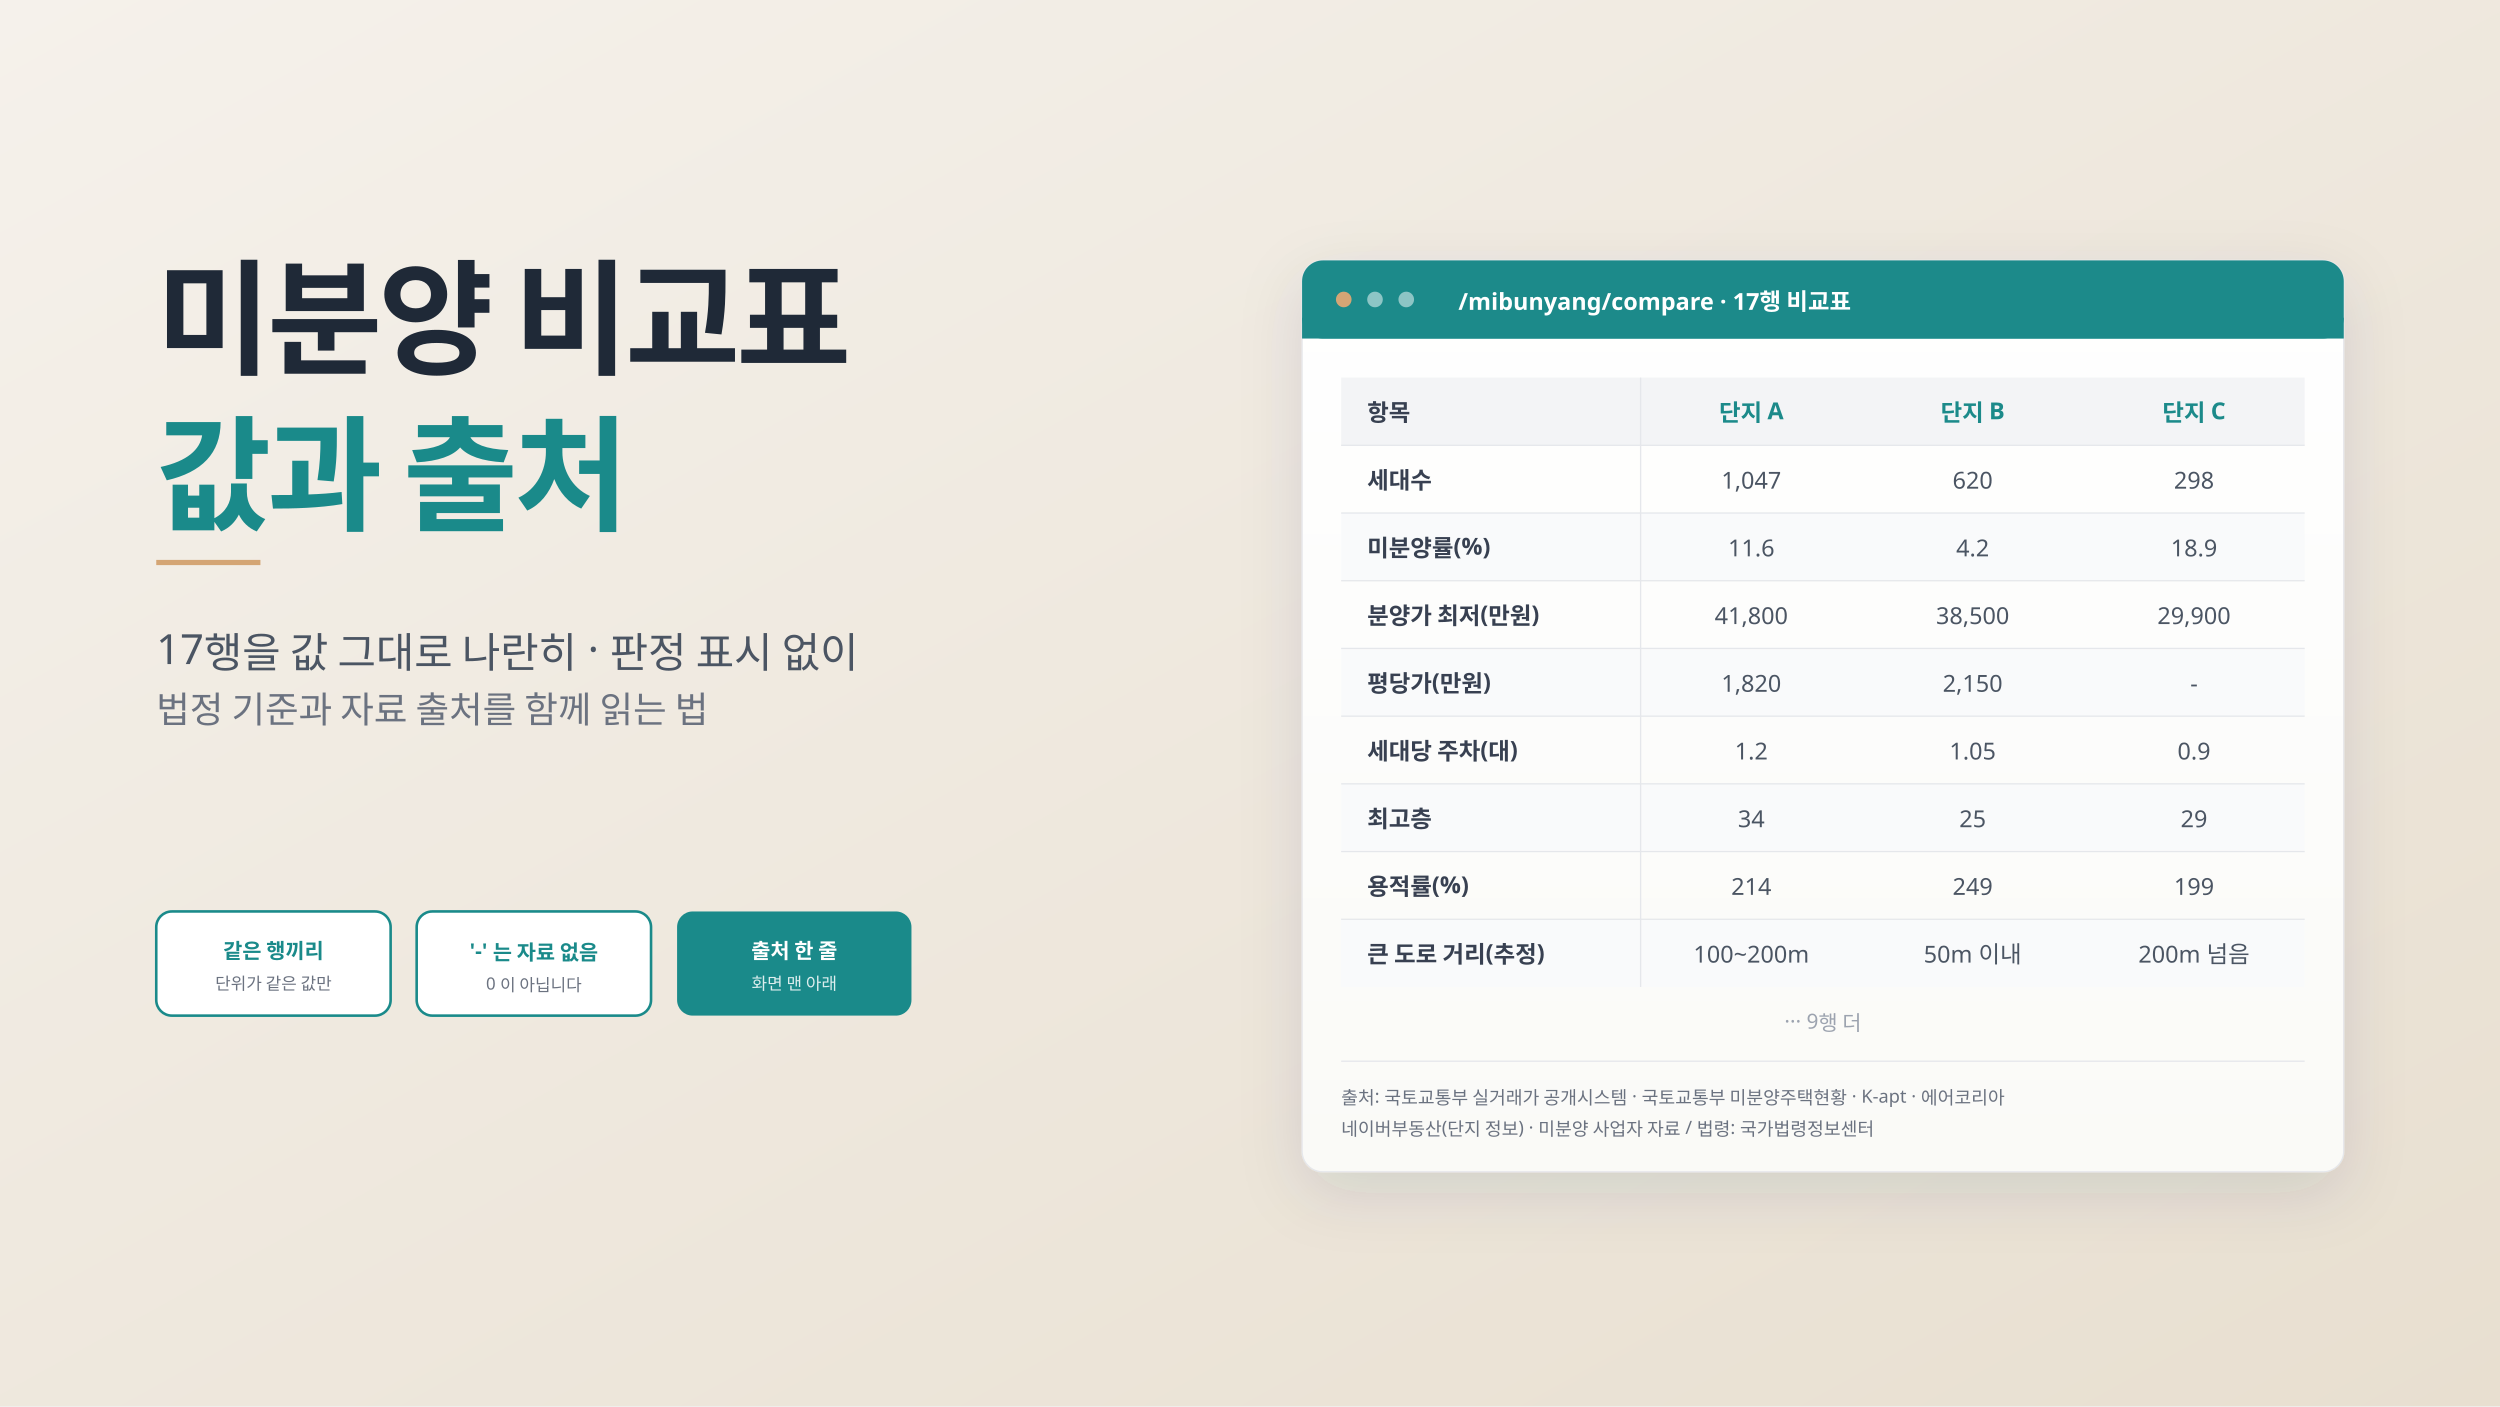
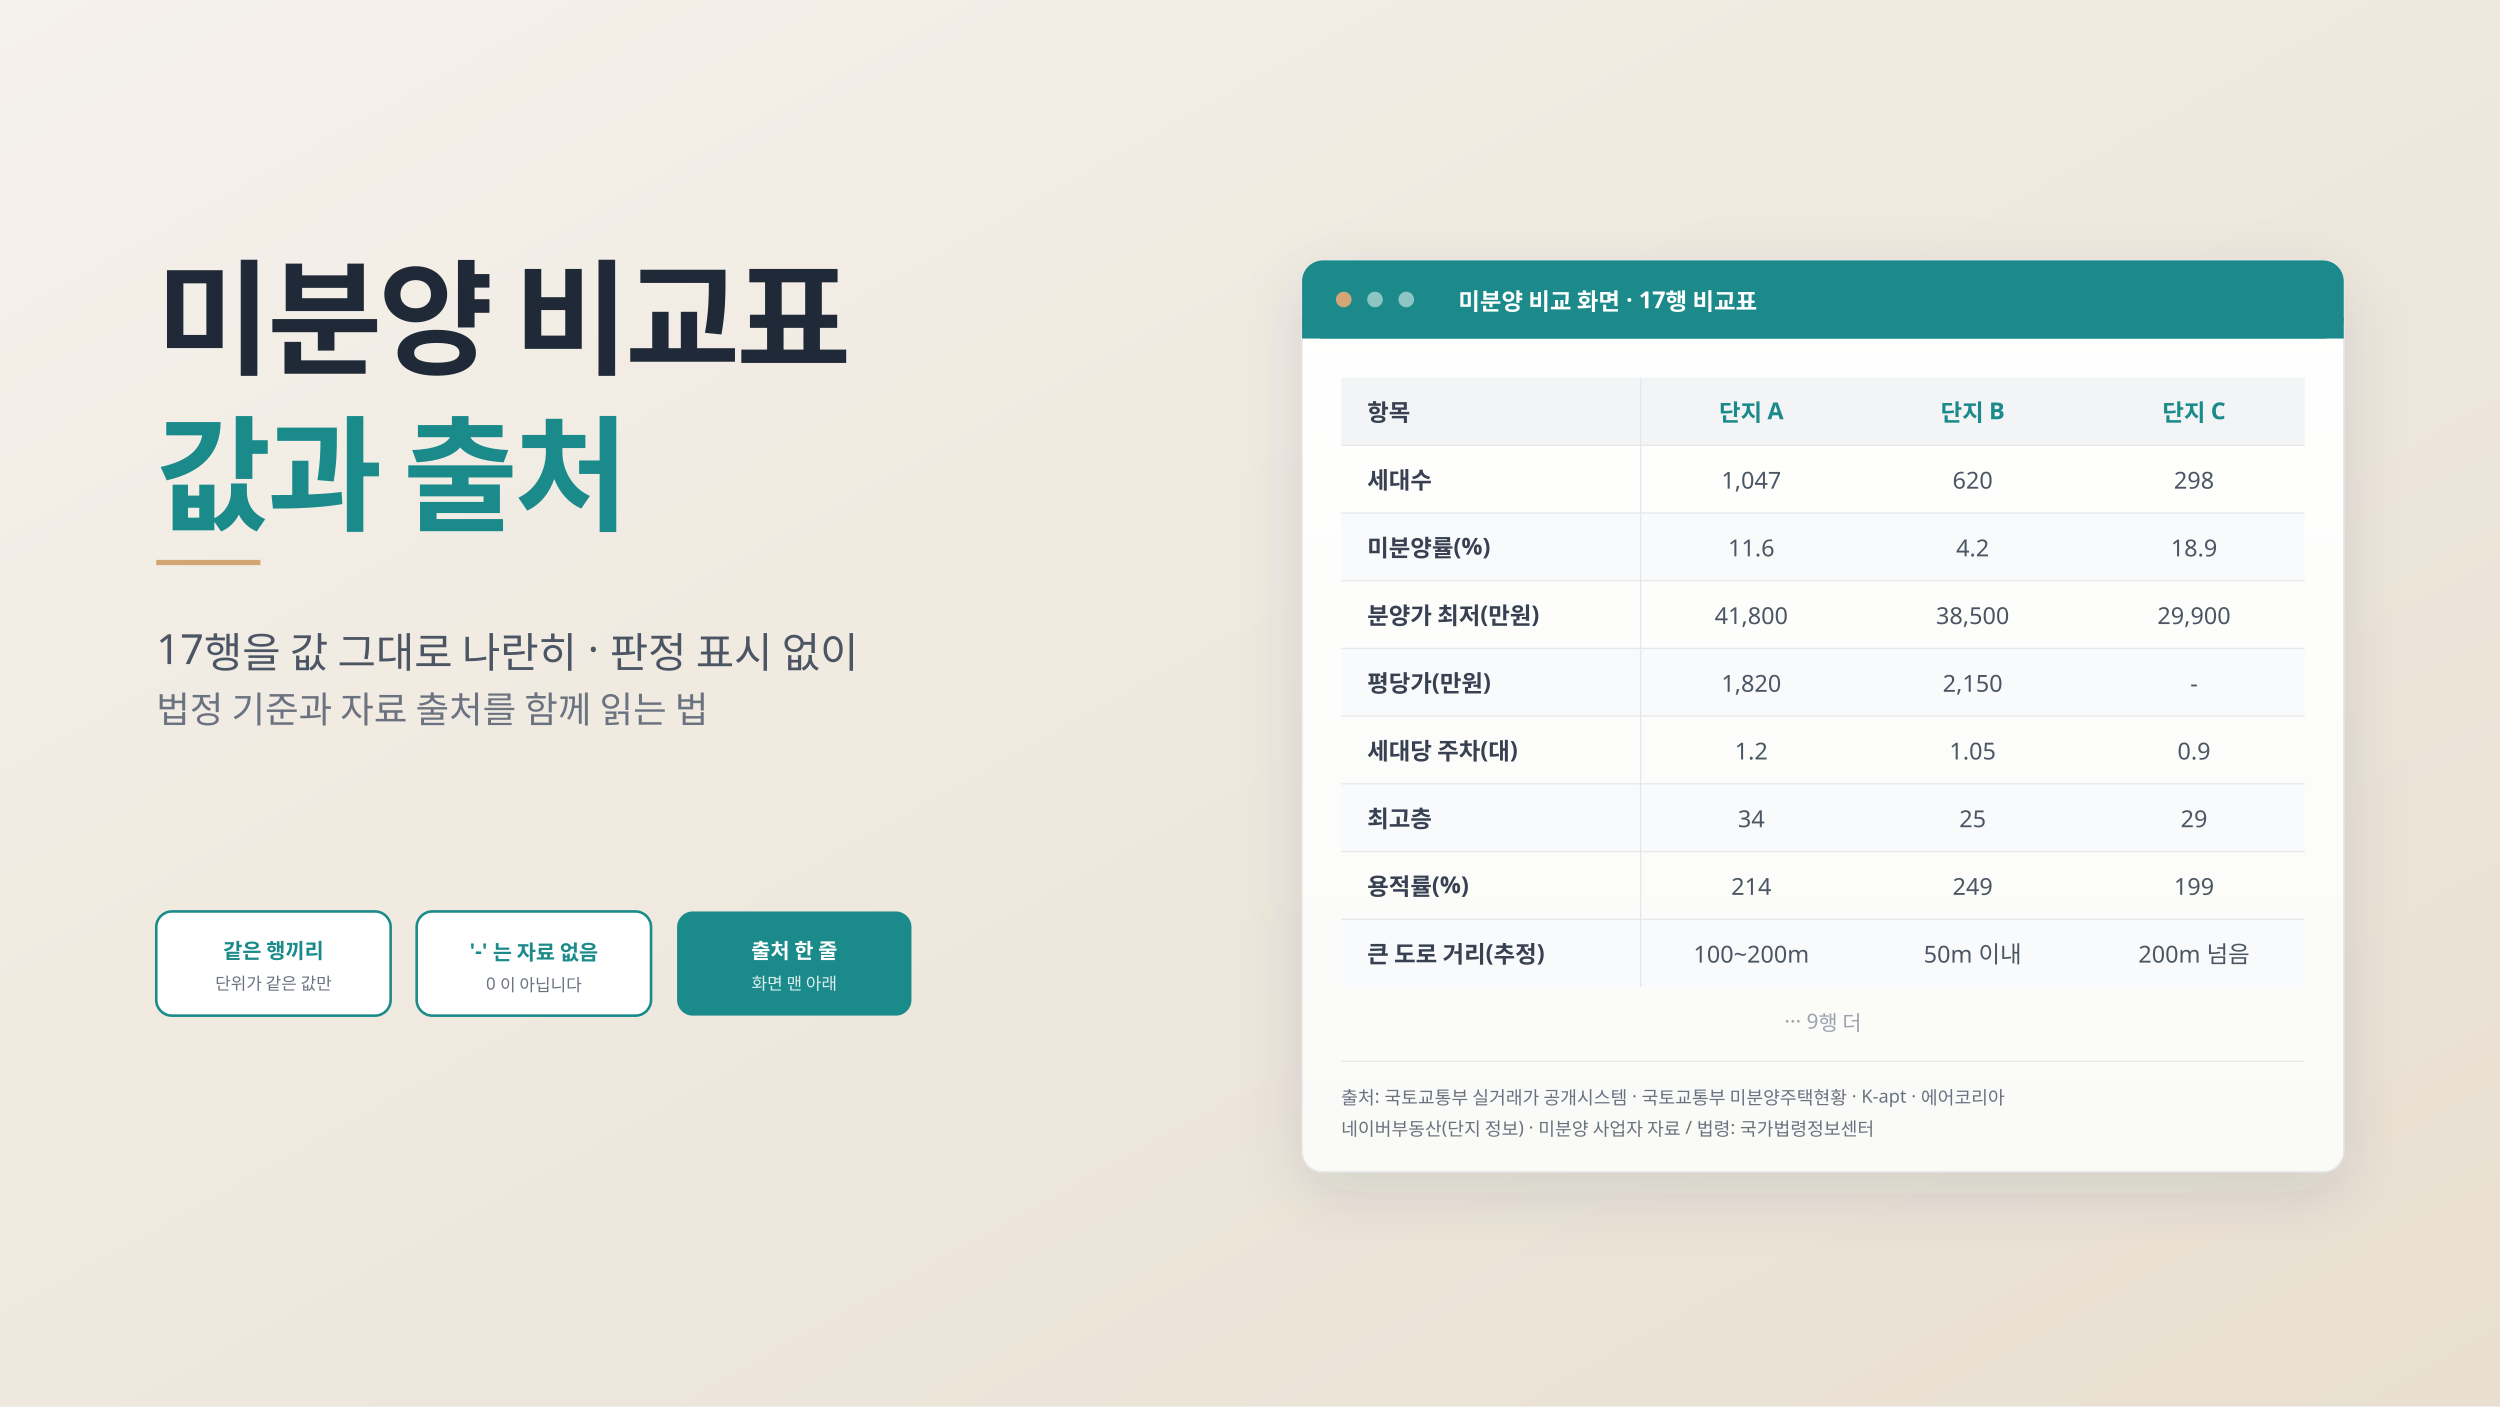
<svg xmlns="http://www.w3.org/2000/svg" viewBox="0 0 1920 1080" width="1920" height="1080" role="img" aria-label="미분양 비교표 읽는 법 — 단지 세 곳의 값을 행마다 나란히 놓고 맨 아래에 자료 출처 한 줄을 붙인 비교표">
  <defs>
    <linearGradient id="bg" x1="0" y1="0" x2="1" y2="1">
      <stop offset="0%" stop-color="#F5F1EB" />
      <stop offset="100%" stop-color="#E8DFD0" />
    </linearGradient>
    <linearGradient id="card" x1="0" y1="0" x2="0" y2="1">
      <stop offset="0%" stop-color="#FFFFFF" />
      <stop offset="100%" stop-color="#FAFAF7" />
    </linearGradient>
    <filter id="shadow" x="-20%" y="-20%" width="140%" height="140%">
      <feDropShadow dx="0" dy="16" stdDeviation="24" flood-color="#1E3A5F" flood-opacity="0.11" />
    </filter>
  </defs>
  <rect width="1920" height="1080" fill="url(#bg)" />
  <text x="120" y="280" font-family="'Noto Serif KR', serif" font-size="96" font-weight="700" fill="#1F2937" letter-spacing="-3">미분양 비교표</text>
  <text x="120" y="400" font-family="'Noto Serif KR', serif" font-size="96" font-weight="700" fill="#1A8A8A" letter-spacing="-3">값과 출처</text>
  <rect x="120" y="430" width="80" height="4" fill="#D4A574" />
  <text x="120" y="510" font-family="'Pretendard', sans-serif" font-size="32" font-weight="400" fill="#4B5563">17행을 값 그대로 나란히 · 판정 표시 없이</text>
  <text x="120" y="555" font-family="'Pretendard', sans-serif" font-size="28" font-weight="300" fill="#6B7280">법정 기준과 자료 출처를 함께 읽는 법</text>
  <g transform="translate(120, 700)">
    <rect x="0" y="0" width="180" height="80" rx="12" fill="#FFFFFF" stroke="#1A8A8A" stroke-width="2" />
    <text x="90" y="36" font-family="'Pretendard', sans-serif" font-size="16" font-weight="600" fill="#1A8A8A" text-anchor="middle">같은 행끼리</text>
    <text x="90" y="60" font-family="'Pretendard', sans-serif" font-size="13" fill="#6B7280" text-anchor="middle">단위가 같은 값만</text>
    <rect x="200" y="0" width="180" height="80" rx="12" fill="#FFFFFF" stroke="#1A8A8A" stroke-width="2" />
    <text x="290" y="36" font-family="'Pretendard', sans-serif" font-size="16" font-weight="600" fill="#1A8A8A" text-anchor="middle">'-' 는 자료 없음</text>
    <text x="290" y="60" font-family="'Pretendard', sans-serif" font-size="13" fill="#6B7280" text-anchor="middle">0 이 아닙니다</text>
    <rect x="400" y="0" width="180" height="80" rx="12" fill="#1A8A8A" />
    <text x="490" y="36" font-family="'Pretendard', sans-serif" font-size="16" font-weight="700" fill="#FFFFFF" text-anchor="middle">출처 한 줄</text>
    <text x="490" y="60" font-family="'Pretendard', sans-serif" font-size="13" fill="#FFFFFF" text-anchor="middle" opacity="0.85">화면 맨 아래</text>
  </g>
  <g transform="translate(1000, 200)" filter="url(#shadow)">
    <rect x="0" y="0" width="800" height="700" rx="16" fill="url(#card)" stroke="#E5E7EB" stroke-width="1" />
    <rect x="0" y="0" width="800" height="60" rx="16" fill="#1A8A8A" />
    <rect x="0" y="44" width="800" height="16" fill="#1A8A8A" />
    <circle cx="32" cy="30" r="6" fill="#D4A574" />
    <circle cx="56" cy="30" r="6" fill="#FFFFFF" opacity="0.5" />
    <circle cx="80" cy="30" r="6" fill="#FFFFFF" opacity="0.5" />
-     <text x="120" y="38" font-family="'Pretendard', sans-serif" font-size="18" font-weight="600" fill="#FFFFFF">/mibunyang/compare · 17행 비교표</text>
+     <text x="120" y="38" font-family="'Pretendard', sans-serif" font-size="18" font-weight="600" fill="#FFFFFF">미분양 비교 화면 · 17행 비교표</text>
    <rect x="30" y="90" width="740" height="52" fill="#F3F4F6" />
    <text x="50" y="123.28" font-family="'Pretendard', sans-serif" font-size="18" font-weight="700" fill="#374151">항목</text>
    <text x="345.0" y="123.28" font-family="'Pretendard', sans-serif" font-size="18" font-weight="700" fill="#1A8A8A" text-anchor="middle">단지 A</text>
    <text x="515.0" y="123.28" font-family="'Pretendard', sans-serif" font-size="18" font-weight="700" fill="#1A8A8A" text-anchor="middle">단지 B</text>
    <text x="685.0" y="123.28" font-family="'Pretendard', sans-serif" font-size="18" font-weight="700" fill="#1A8A8A" text-anchor="middle">단지 C</text>
    <line x1="30" y1="142" x2="770" y2="142" stroke="#E5E7EB" stroke-width="1" />
    <text x="50" y="175.28" font-family="'Pretendard', sans-serif" font-size="18" font-weight="600" fill="#374151">세대수</text>
    <text x="345.0" y="175.28" font-family="'Pretendard', sans-serif" font-size="18" fill="#4B5563" text-anchor="middle">1,047</text>
    <text x="515.0" y="175.28" font-family="'Pretendard', sans-serif" font-size="18" fill="#4B5563" text-anchor="middle">620</text>
    <text x="685.0" y="175.28" font-family="'Pretendard', sans-serif" font-size="18" fill="#4B5563" text-anchor="middle">298</text>
    <rect x="30" y="194" width="740" height="52" fill="#F9FAFB" />
    <line x1="30" y1="194" x2="770" y2="194" stroke="#E5E7EB" stroke-width="1" />
    <text x="50" y="227.28" font-family="'Pretendard', sans-serif" font-size="18" font-weight="600" fill="#374151">미분양률(%)</text>
    <text x="345.0" y="227.28" font-family="'Pretendard', sans-serif" font-size="18" fill="#4B5563" text-anchor="middle">11.6</text>
    <text x="515.0" y="227.28" font-family="'Pretendard', sans-serif" font-size="18" fill="#4B5563" text-anchor="middle">4.2</text>
    <text x="685.0" y="227.28" font-family="'Pretendard', sans-serif" font-size="18" fill="#4B5563" text-anchor="middle">18.9</text>
    <line x1="30" y1="246" x2="770" y2="246" stroke="#E5E7EB" stroke-width="1" />
    <text x="50" y="279.28" font-family="'Pretendard', sans-serif" font-size="18" font-weight="600" fill="#374151">분양가 최저(만원)</text>
    <text x="345.0" y="279.28" font-family="'Pretendard', sans-serif" font-size="18" fill="#4B5563" text-anchor="middle">41,800</text>
    <text x="515.0" y="279.28" font-family="'Pretendard', sans-serif" font-size="18" fill="#4B5563" text-anchor="middle">38,500</text>
    <text x="685.0" y="279.28" font-family="'Pretendard', sans-serif" font-size="18" fill="#4B5563" text-anchor="middle">29,900</text>
    <rect x="30" y="298" width="740" height="52" fill="#F9FAFB" />
    <line x1="30" y1="298" x2="770" y2="298" stroke="#E5E7EB" stroke-width="1" />
    <text x="50" y="331.28" font-family="'Pretendard', sans-serif" font-size="18" font-weight="600" fill="#374151">평당가(만원)</text>
    <text x="345.0" y="331.28" font-family="'Pretendard', sans-serif" font-size="18" fill="#4B5563" text-anchor="middle">1,820</text>
    <text x="515.0" y="331.28" font-family="'Pretendard', sans-serif" font-size="18" fill="#4B5563" text-anchor="middle">2,150</text>
    <text x="685.0" y="331.28" font-family="'Pretendard', sans-serif" font-size="18" fill="#4B5563" text-anchor="middle">-</text>
    <line x1="30" y1="350" x2="770" y2="350" stroke="#E5E7EB" stroke-width="1" />
    <text x="50" y="383.28" font-family="'Pretendard', sans-serif" font-size="18" font-weight="600" fill="#374151">세대당 주차(대)</text>
    <text x="345.0" y="383.28" font-family="'Pretendard', sans-serif" font-size="18" fill="#4B5563" text-anchor="middle">1.2</text>
    <text x="515.0" y="383.28" font-family="'Pretendard', sans-serif" font-size="18" fill="#4B5563" text-anchor="middle">1.05</text>
    <text x="685.0" y="383.28" font-family="'Pretendard', sans-serif" font-size="18" fill="#4B5563" text-anchor="middle">0.9</text>
    <rect x="30" y="402" width="740" height="52" fill="#F9FAFB" />
    <line x1="30" y1="402" x2="770" y2="402" stroke="#E5E7EB" stroke-width="1" />
    <text x="50" y="435.28" font-family="'Pretendard', sans-serif" font-size="18" font-weight="600" fill="#374151">최고층</text>
    <text x="345.0" y="435.28" font-family="'Pretendard', sans-serif" font-size="18" fill="#4B5563" text-anchor="middle">34</text>
    <text x="515.0" y="435.28" font-family="'Pretendard', sans-serif" font-size="18" fill="#4B5563" text-anchor="middle">25</text>
    <text x="685.0" y="435.28" font-family="'Pretendard', sans-serif" font-size="18" fill="#4B5563" text-anchor="middle">29</text>
    <line x1="30" y1="454" x2="770" y2="454" stroke="#E5E7EB" stroke-width="1" />
    <text x="50" y="487.28" font-family="'Pretendard', sans-serif" font-size="18" font-weight="600" fill="#374151">용적률(%)</text>
    <text x="345.0" y="487.28" font-family="'Pretendard', sans-serif" font-size="18" fill="#4B5563" text-anchor="middle">214</text>
    <text x="515.0" y="487.28" font-family="'Pretendard', sans-serif" font-size="18" fill="#4B5563" text-anchor="middle">249</text>
    <text x="685.0" y="487.28" font-family="'Pretendard', sans-serif" font-size="18" fill="#4B5563" text-anchor="middle">199</text>
    <rect x="30" y="506" width="740" height="52" fill="#F9FAFB" />
    <line x1="30" y1="506" x2="770" y2="506" stroke="#E5E7EB" stroke-width="1" />
    <text x="50" y="539.28" font-family="'Pretendard', sans-serif" font-size="18" font-weight="600" fill="#374151">큰 도로 거리(추정)</text>
    <text x="345.0" y="539.28" font-family="'Pretendard', sans-serif" font-size="18" fill="#4B5563" text-anchor="middle">100~200m</text>
    <text x="515.0" y="539.28" font-family="'Pretendard', sans-serif" font-size="18" fill="#4B5563" text-anchor="middle">50m 이내</text>
    <text x="685.0" y="539.28" font-family="'Pretendard', sans-serif" font-size="18" fill="#4B5563" text-anchor="middle">200m 넘음</text>
    <line x1="260" y1="90" x2="260" y2="558" stroke="#E5E7EB" stroke-width="1" />
    <text x="400" y="590" font-family="'Pretendard', sans-serif" font-size="16" fill="#9CA3AF" text-anchor="middle">··· 9행 더</text>
    <line x1="30" y1="615" x2="770" y2="615" stroke="#E5E7EB" stroke-width="1" />
    <text x="30" y="648" font-family="'Pretendard', sans-serif" font-size="14" fill="#6B7280">출처: 국토교통부 실거래가 공개시스템 · 국토교통부 미분양주택현황 · K-apt · 에어코리아</text>
    <text x="30" y="672" font-family="'Pretendard', sans-serif" font-size="14" fill="#6B7280">네이버부동산(단지 정보) · 미분양 사업자 자료 / 법령: 국가법령정보센터</text>
  </g>
</svg>
